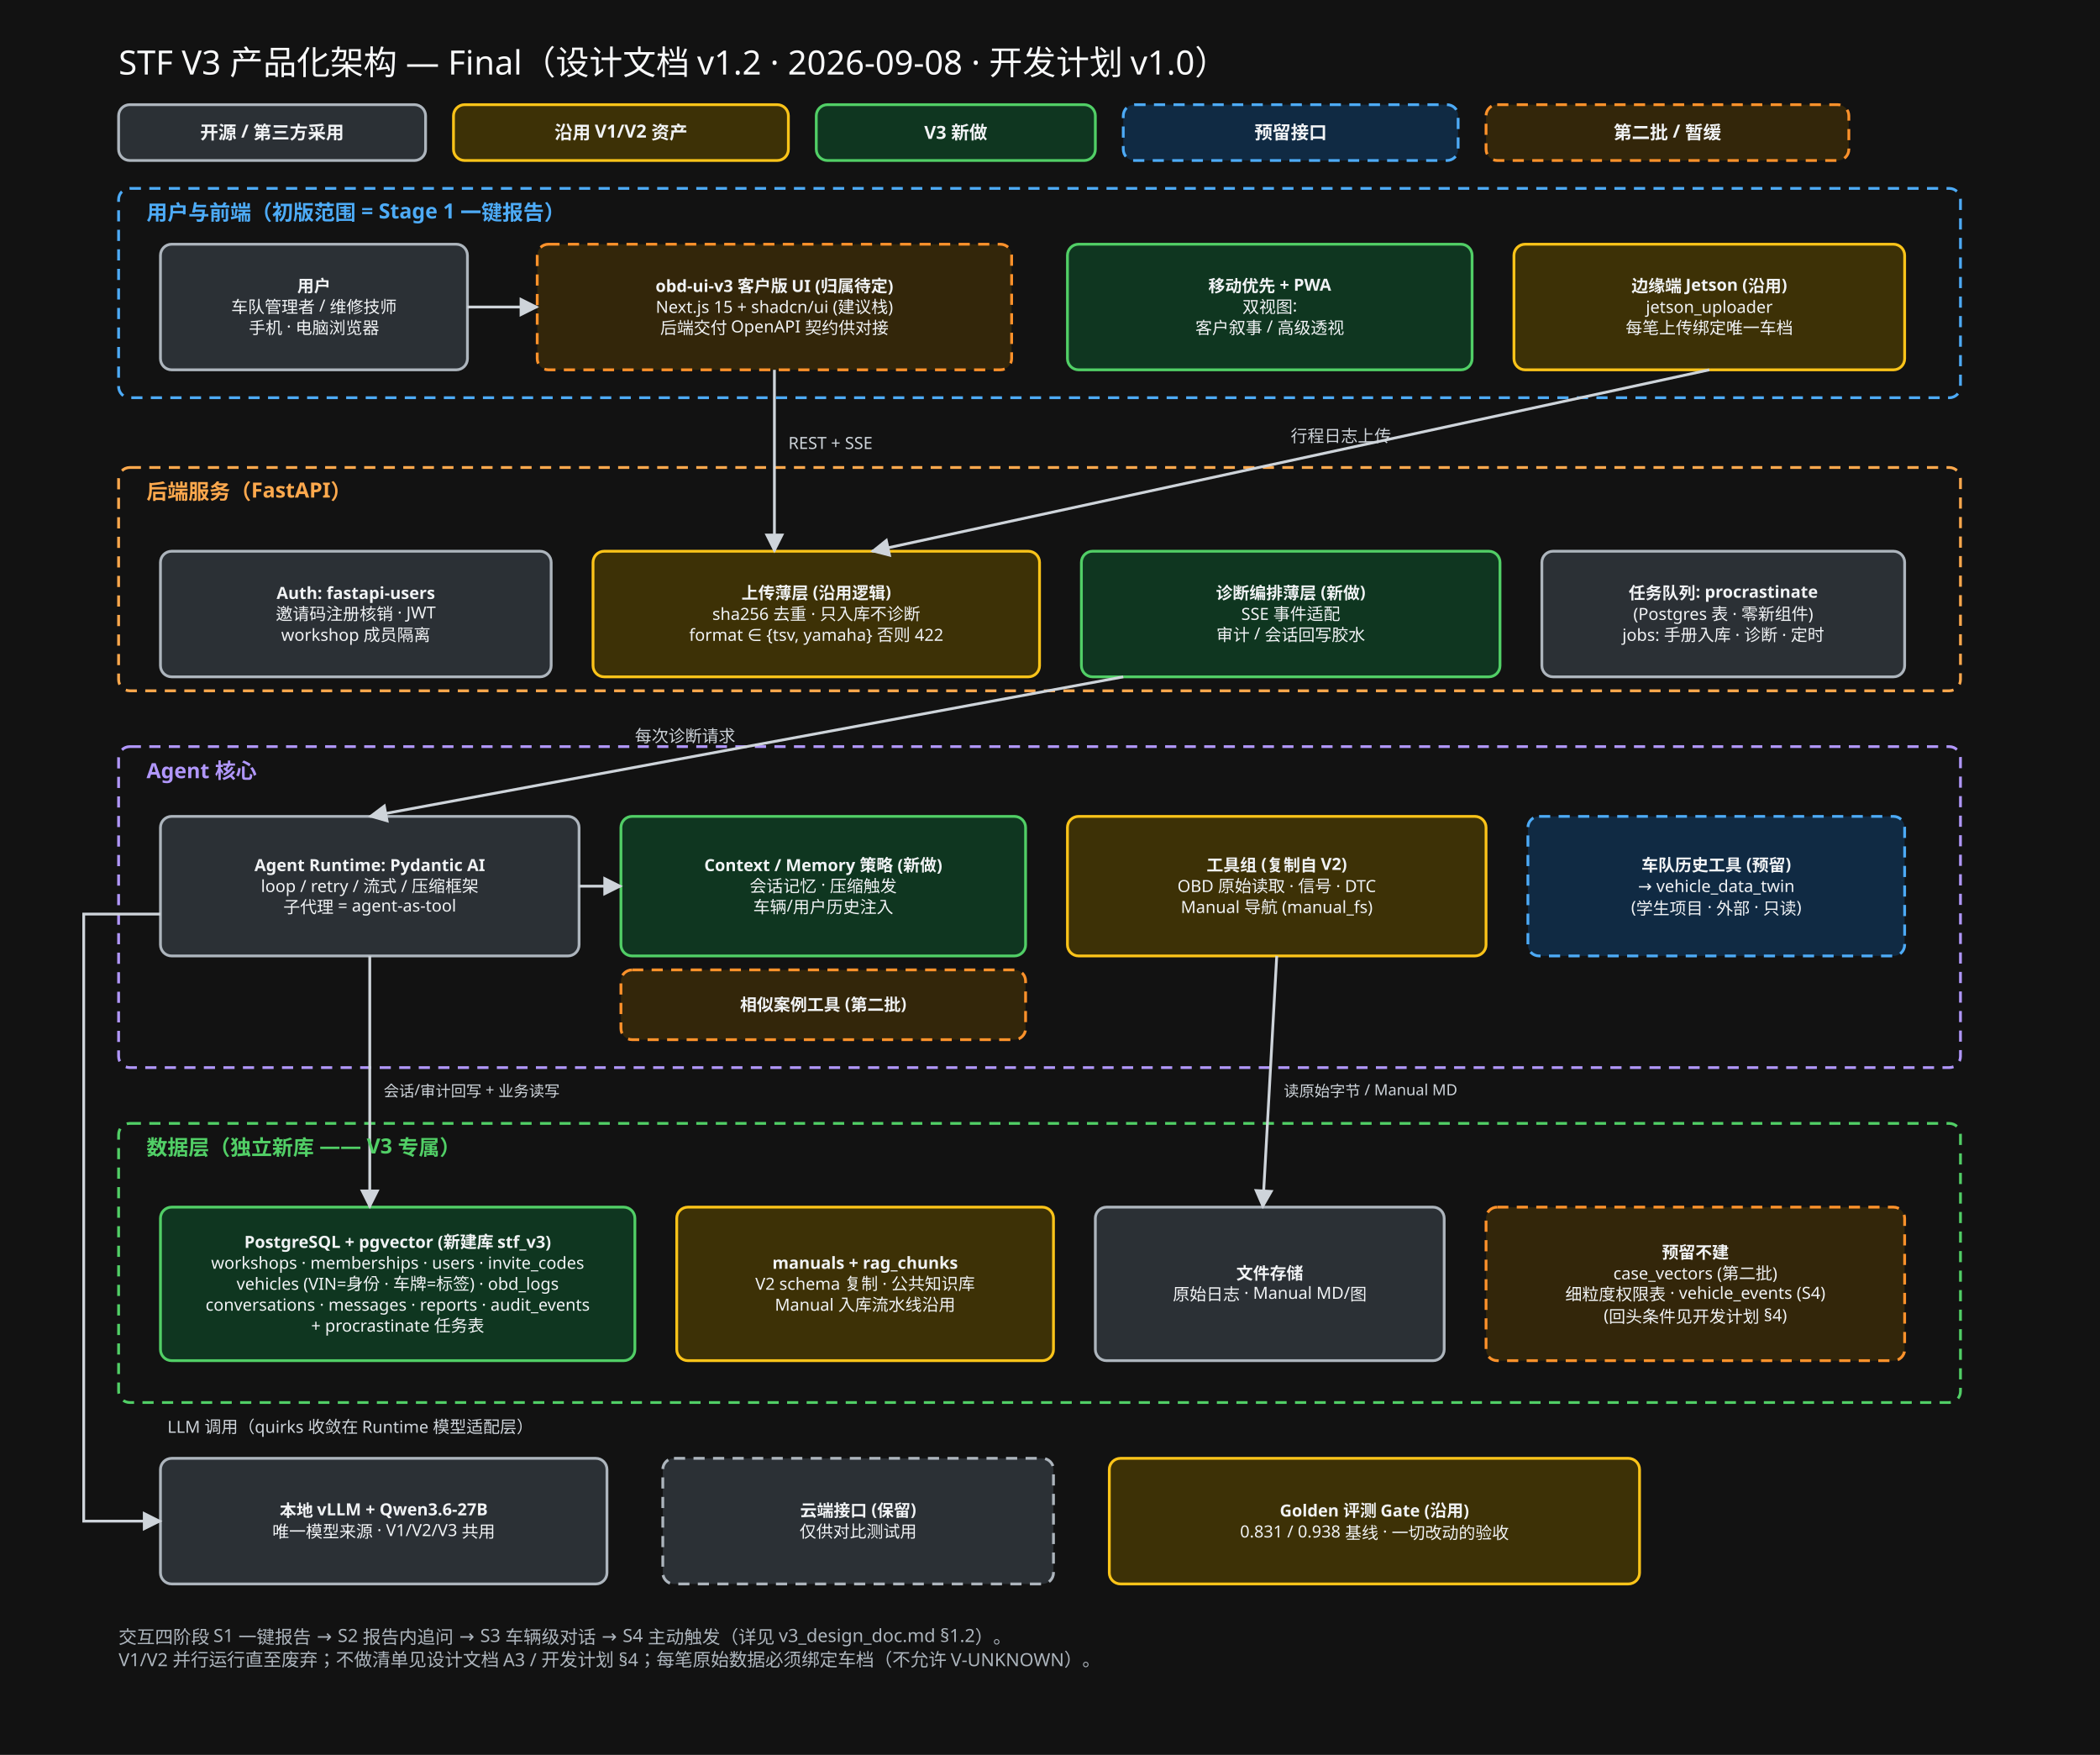
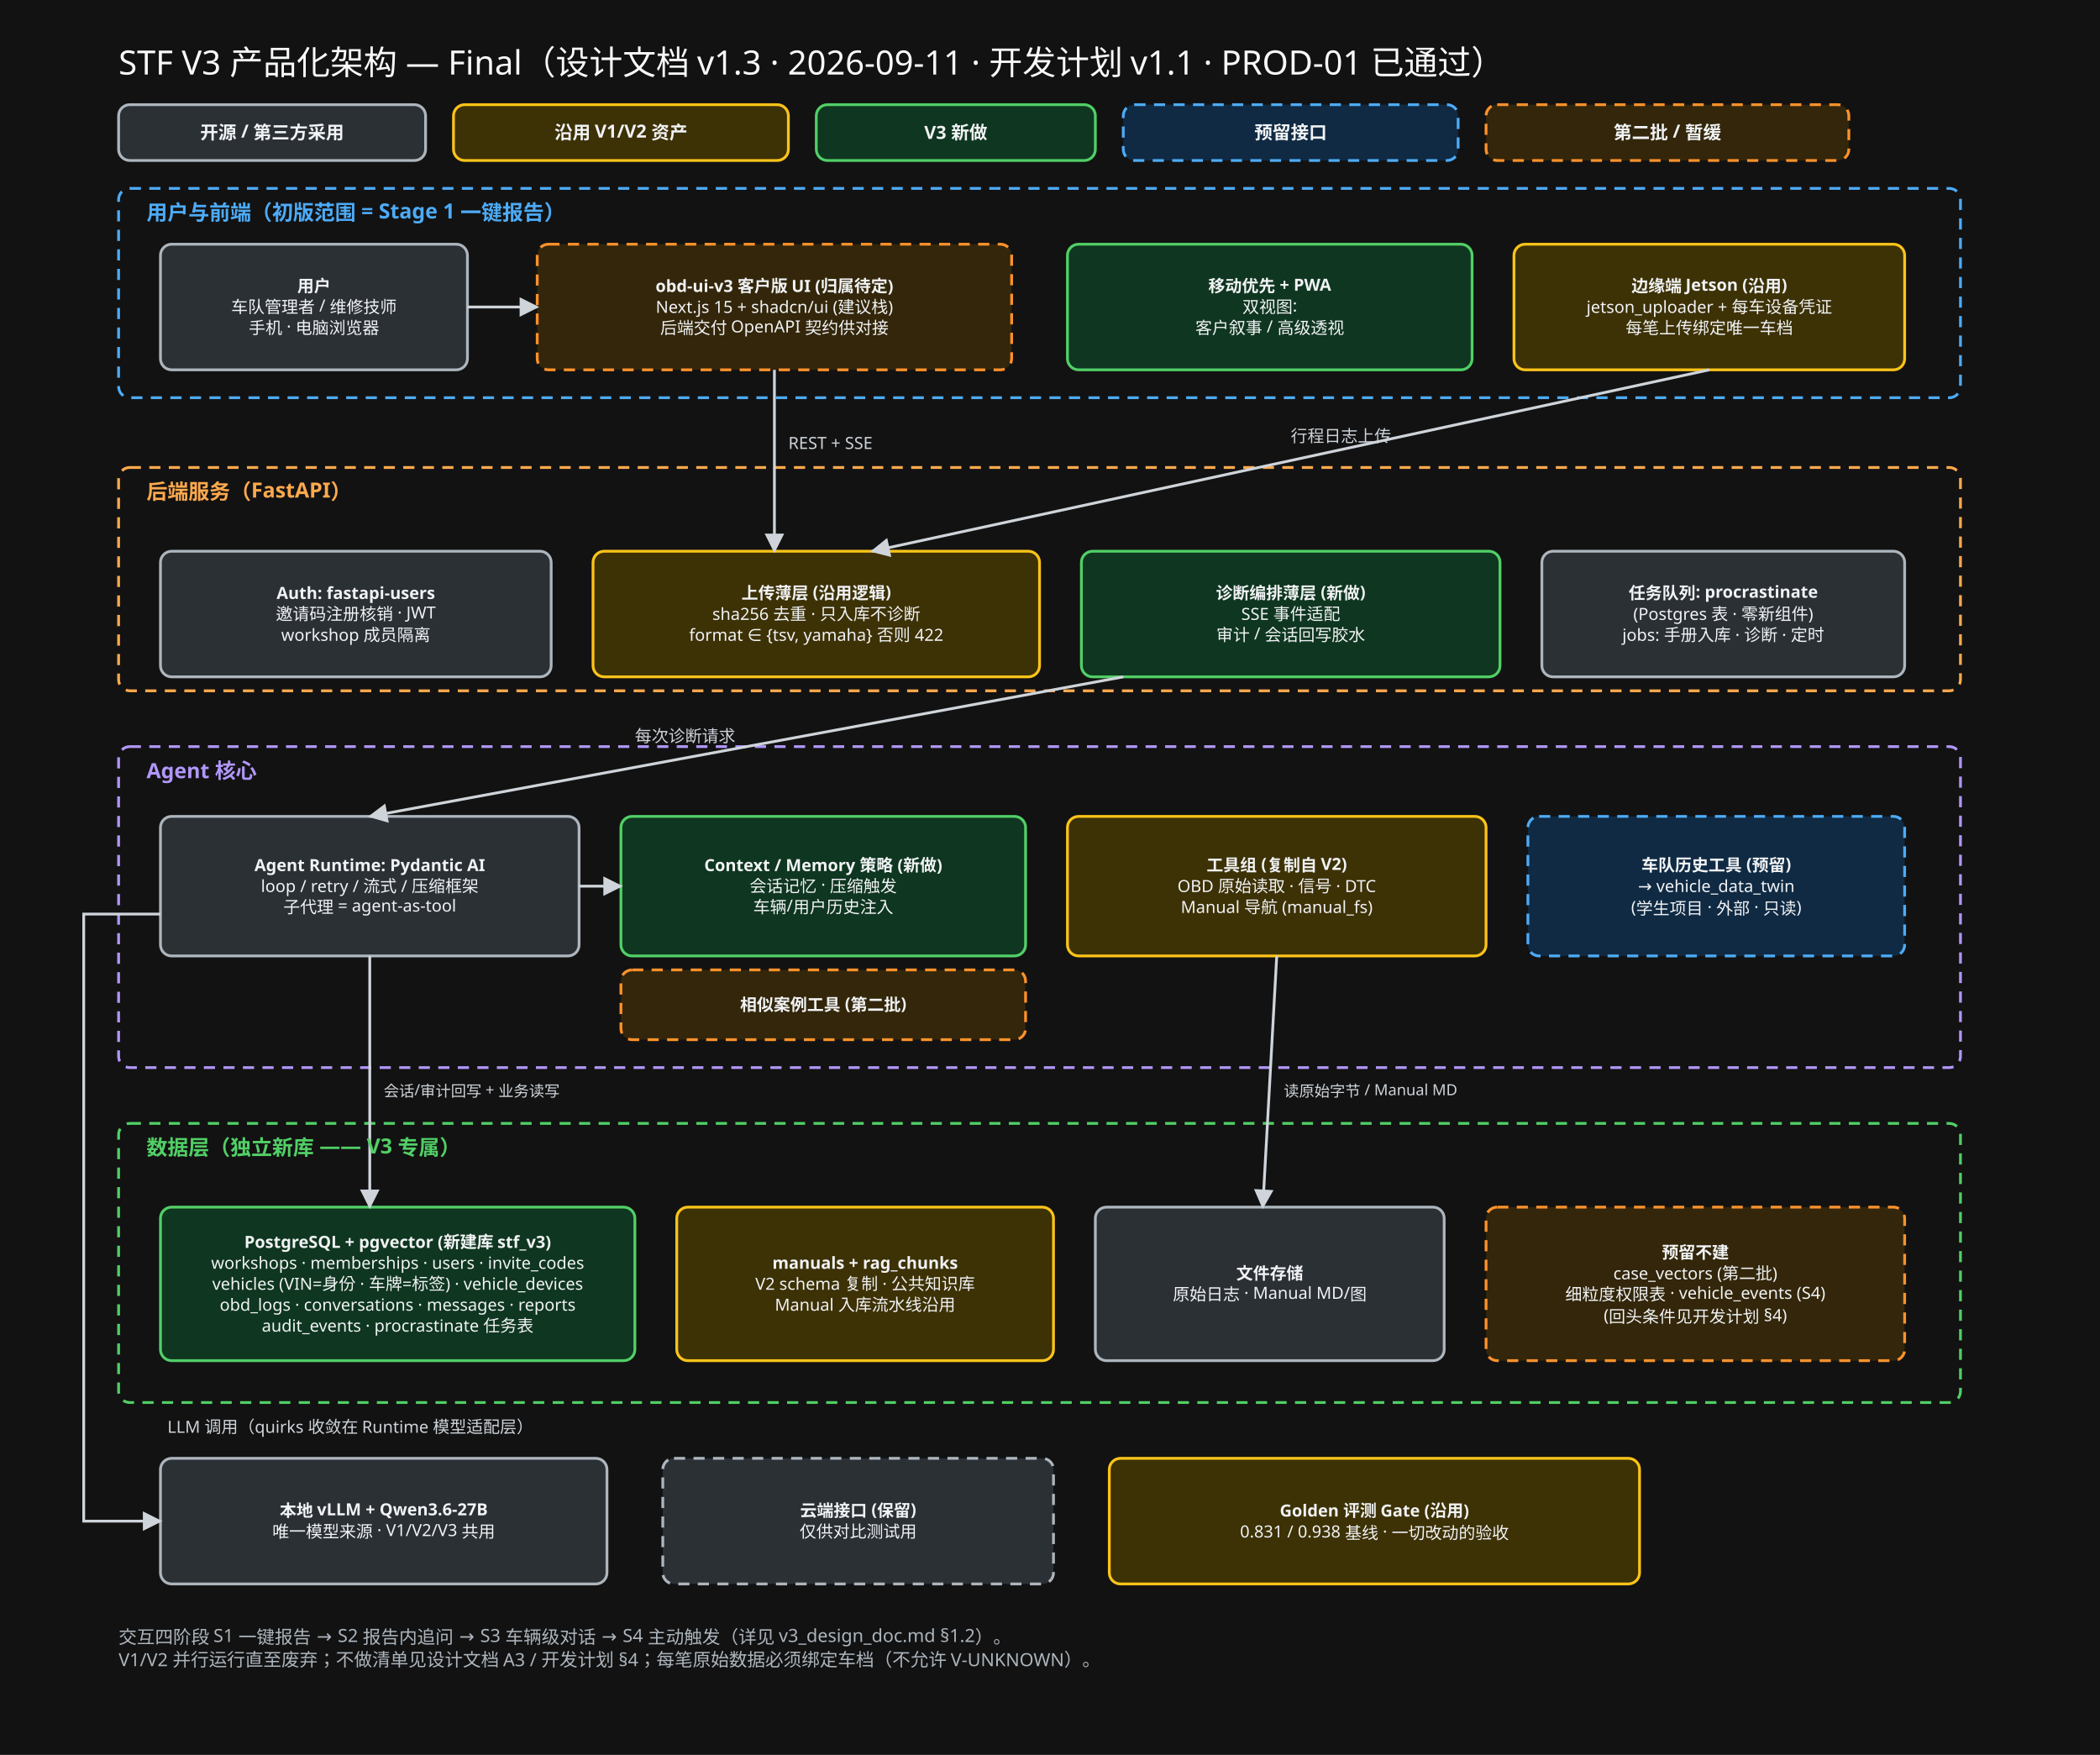
<svg xmlns="http://www.w3.org/2000/svg" viewBox="-25 -75 1505 1257.5" font-family="Segoe UI, Microsoft YaHei, sans-serif">
  <defs>
    <marker id="ah" viewBox="0 0 10 10" refX="9" refY="5" markerWidth="7" markerHeight="7" orient="auto-start-reverse">
      <path d="M0,0 L10,5 L0,10 z" fill="#ced4da" />
    </marker>
  </defs>
  <rect x="-25" y="-75" width="1505" height="1257.5" fill="#121212" />
  <rect x="60" y="0" width="220" height="40" rx="8" fill="#2b3035" stroke="#adb5bd" stroke-width="2" />
  <rect x="300" y="0" width="240" height="40" rx="8" fill="#3d3106" stroke="#fcc419" stroke-width="2" />
  <rect x="560" y="0" width="200" height="40" rx="8" fill="#0f3620" stroke="#51cf66" stroke-width="2" />
  <rect x="780" y="0" width="240" height="40" rx="8" fill="#102a43" stroke="#4dabf7" stroke-width="2" stroke-dasharray="8 6" />
  <rect x="1040" y="0" width="260" height="40" rx="8" fill="#33260a" stroke="#ff922b" stroke-width="2" stroke-dasharray="8 6" />
  <rect x="60" y="60" width="1320" height="150" rx="8" fill="transparent" stroke="#4dabf7" stroke-width="2" stroke-dasharray="8 6" />
  <rect x="90" y="100" width="220" height="90" rx="8" fill="#2b3035" stroke="#adb5bd" stroke-width="2" />
  <rect x="360" y="100" width="340" height="90" rx="8" fill="#33260a" stroke="#ff922b" stroke-width="2" stroke-dasharray="8 6" />
  <rect x="740" y="100" width="290" height="90" rx="8" fill="#0f3620" stroke="#51cf66" stroke-width="2" />
  <rect x="1060" y="100" width="280" height="90" rx="8" fill="#3d3106" stroke="#fcc419" stroke-width="2" />
  <rect x="60" y="260" width="1320" height="160" rx="8" fill="transparent" stroke="#ffa94d" stroke-width="2" stroke-dasharray="8 6" />
  <rect x="90" y="320" width="280" height="90" rx="8" fill="#2b3035" stroke="#adb5bd" stroke-width="2" />
  <rect x="400" y="320" width="320" height="90" rx="8" fill="#3d3106" stroke="#fcc419" stroke-width="2" />
  <rect x="750" y="320" width="300" height="90" rx="8" fill="#0f3620" stroke="#51cf66" stroke-width="2" />
  <rect x="1080" y="320" width="260" height="90" rx="8" fill="#2b3035" stroke="#adb5bd" stroke-width="2" />
  <rect x="60" y="460" width="1320" height="230" rx="8" fill="transparent" stroke="#b197fc" stroke-width="2" stroke-dasharray="8 6" />
  <rect x="90" y="510" width="300" height="100" rx="8" fill="#2b3035" stroke="#adb5bd" stroke-width="2" />
  <rect x="420" y="510" width="290" height="100" rx="8" fill="#0f3620" stroke="#51cf66" stroke-width="2" />
  <rect x="740" y="510" width="300" height="100" rx="8" fill="#3d3106" stroke="#fcc419" stroke-width="2" />
  <rect x="1070" y="510" width="270" height="100" rx="8" fill="#102a43" stroke="#4dabf7" stroke-width="2" stroke-dasharray="8 6" />
  <rect x="420" y="620" width="290" height="50" rx="8" fill="#33260a" stroke="#ff922b" stroke-width="2" stroke-dasharray="8 6" />
  <rect x="60" y="730" width="1320" height="200" rx="8" fill="transparent" stroke="#51cf66" stroke-width="2" stroke-dasharray="8 6" />
  <rect x="90" y="790" width="340" height="110" rx="8" fill="#0f3620" stroke="#51cf66" stroke-width="2" />
  <rect x="460" y="790" width="270" height="110" rx="8" fill="#3d3106" stroke="#fcc419" stroke-width="2" />
  <rect x="760" y="790" width="250" height="110" rx="8" fill="#2b3035" stroke="#adb5bd" stroke-width="2" />
  <rect x="1040" y="790" width="300" height="110" rx="8" fill="#33260a" stroke="#ff922b" stroke-width="2" stroke-dasharray="8 6" />
  <rect x="90" y="970" width="320" height="90" rx="8" fill="#2b3035" stroke="#adb5bd" stroke-width="2" />
  <rect x="450" y="970" width="280" height="90" rx="8" fill="#2b3035" stroke="#adb5bd" stroke-width="2" stroke-dasharray="8 6" />
  <rect x="770" y="970" width="380" height="90" rx="8" fill="#3d3106" stroke="#fcc419" stroke-width="2" />
  <polyline points="310,145 360,145" fill="none" stroke="#ced4da" stroke-width="2" marker-end="url(#ah)" />
  <polyline points="530,190 530,320" fill="none" stroke="#ced4da" stroke-width="2" marker-end="url(#ah)" />
  <polyline points="1200,190 600,320" fill="none" stroke="#ced4da" stroke-width="2" marker-end="url(#ah)" />
  <polyline points="780,410 240,510" fill="none" stroke="#ced4da" stroke-width="2" marker-end="url(#ah)" />
  <polyline points="390,560 420,560" fill="none" stroke="#ced4da" stroke-width="2" marker-end="url(#ah)" />
  <polyline points="240,610 240,790" fill="none" stroke="#ced4da" stroke-width="2" marker-end="url(#ah)" />
  <polyline points="890,610 880,790" fill="none" stroke="#ced4da" stroke-width="2" marker-end="url(#ah)" />
  <polyline points="90,580 35,580 35,1015 90,1015" fill="none" stroke="#ced4da" stroke-width="2" marker-end="url(#ah)" />
-   <text x="60" y="-21.60" font-size="24" fill="#f8f9fa">STF V3 产品化架构 — Final（设计文档 v1.2 · 2026-09-08 · 开发计划 v1.0）</text>
+   <text x="60" y="-21.60" font-size="24" fill="#f8f9fa">STF V3 产品化架构 — Final（设计文档 v1.3 · 2026-09-11 · 开发计划 v1.1 · PROD-01 已通过）</text>
  <text x="170.0" y="24.55" text-anchor="middle" font-size="13" fill="#f1f3f5" font-weight="600">开源 / 第三方采用</text>
  <text x="420.0" y="24.55" text-anchor="middle" font-size="13" fill="#f1f3f5" font-weight="600">沿用 V1/V2 资产</text>
  <text x="660.0" y="24.55" text-anchor="middle" font-size="13" fill="#f1f3f5" font-weight="600">V3 新做</text>
  <text x="900.0" y="24.55" text-anchor="middle" font-size="13" fill="#f1f3f5" font-weight="600">预留接口</text>
  <text x="1170.0" y="24.55" text-anchor="middle" font-size="13" fill="#f1f3f5" font-weight="600">第二批 / 暂缓</text>
  <text x="80" y="82.62" font-size="15" fill="#4dabf7" font-weight="600">用户与前端（初版范围 = Stage 1 一键报告）</text>
  <text x="200.0" y="134.20" text-anchor="middle" font-size="12" fill="#f1f3f5" font-weight="600">用户</text>
  <text x="200.0" y="149.20" text-anchor="middle" font-size="12" fill="#f1f3f5">车队管理者 / 维修技师</text>
  <text x="200.0" y="164.20" text-anchor="middle" font-size="12" fill="#f1f3f5">手机 · 电脑浏览器</text>
  <text x="530.0" y="134.20" text-anchor="middle" font-size="12" fill="#f1f3f5" font-weight="600">obd-ui-v3 客户版 UI (归属待定)</text>
  <text x="530.0" y="149.20" text-anchor="middle" font-size="12" fill="#f1f3f5">Next.js 15 + shadcn/ui (建议栈)</text>
  <text x="530.0" y="164.20" text-anchor="middle" font-size="12" fill="#f1f3f5">后端交付 OpenAPI 契约供对接</text>
  <text x="885.0" y="134.20" text-anchor="middle" font-size="12" fill="#f1f3f5" font-weight="600">移动优先 + PWA</text>
  <text x="885.0" y="149.20" text-anchor="middle" font-size="12" fill="#f1f3f5">双视图:</text>
  <text x="885.0" y="164.20" text-anchor="middle" font-size="12" fill="#f1f3f5">客户叙事 / 高级透视</text>
  <text x="1200.0" y="134.20" text-anchor="middle" font-size="12" fill="#f1f3f5" font-weight="600">边缘端 Jetson (沿用)</text>
-   <text x="1200.0" y="149.20" text-anchor="middle" font-size="12" fill="#f1f3f5">jetson_uploader</text>
+   <text x="1200.0" y="149.20" text-anchor="middle" font-size="12" fill="#f1f3f5">jetson_uploader + 每车设备凭证</text>
  <text x="1200.0" y="164.20" text-anchor="middle" font-size="12" fill="#f1f3f5">每笔上传绑定唯一车档</text>
  <text x="540" y="246.70" font-size="12" fill="#ced4da">REST + SSE</text>
  <text x="900" y="241.70" font-size="12" fill="#ced4da">行程日志上传</text>
  <text x="80" y="282.62" font-size="15" fill="#ffa94d" font-weight="600">后端服务（FastAPI）</text>
  <text x="230.0" y="354.20" text-anchor="middle" font-size="12" fill="#f1f3f5" font-weight="600">Auth: fastapi-users</text>
  <text x="230.0" y="369.20" text-anchor="middle" font-size="12" fill="#f1f3f5">邀请码注册核销 · JWT</text>
  <text x="230.0" y="384.20" text-anchor="middle" font-size="12" fill="#f1f3f5">workshop 成员隔离</text>
  <text x="560.0" y="354.20" text-anchor="middle" font-size="12" fill="#f1f3f5" font-weight="600">上传薄层 (沿用逻辑)</text>
  <text x="560.0" y="369.20" text-anchor="middle" font-size="12" fill="#f1f3f5">sha256 去重 · 只入库不诊断</text>
  <text x="560.0" y="384.20" text-anchor="middle" font-size="12" fill="#f1f3f5">format ∈ {tsv, yamaha} 否则 422</text>
  <text x="900.0" y="354.20" text-anchor="middle" font-size="12" fill="#f1f3f5" font-weight="600">诊断编排薄层 (新做)</text>
  <text x="900.0" y="369.20" text-anchor="middle" font-size="12" fill="#f1f3f5">SSE 事件适配</text>
  <text x="900.0" y="384.20" text-anchor="middle" font-size="12" fill="#f1f3f5">审计 / 会话回写胶水</text>
  <text x="1210.0" y="354.20" text-anchor="middle" font-size="12" fill="#f1f3f5" font-weight="600">任务队列: procrastinate</text>
  <text x="1210.0" y="369.20" text-anchor="middle" font-size="12" fill="#f1f3f5">(Postgres 表 · 零新组件)</text>
  <text x="1210.0" y="384.20" text-anchor="middle" font-size="12" fill="#f1f3f5">jobs: 手册入库 · 诊断 · 定时</text>
  <text x="430" y="456.70" font-size="12" fill="#ced4da">每次诊断请求</text>
  <text x="80" y="482.62" font-size="15" fill="#b197fc" font-weight="600">Agent 核心</text>
  <text x="240.0" y="549.20" text-anchor="middle" font-size="12" fill="#f1f3f5" font-weight="600">Agent Runtime: Pydantic AI</text>
  <text x="240.0" y="564.20" text-anchor="middle" font-size="12" fill="#f1f3f5">loop / retry / 流式 / 压缩框架</text>
  <text x="240.0" y="579.20" text-anchor="middle" font-size="12" fill="#f1f3f5">子代理 = agent-as-tool</text>
  <text x="565.0" y="549.20" text-anchor="middle" font-size="12" fill="#f1f3f5" font-weight="600">Context / Memory 策略 (新做)</text>
  <text x="565.0" y="564.20" text-anchor="middle" font-size="12" fill="#f1f3f5">会话记忆 · 压缩触发</text>
  <text x="565.0" y="579.20" text-anchor="middle" font-size="12" fill="#f1f3f5">车辆/用户历史注入</text>
  <text x="890.0" y="549.20" text-anchor="middle" font-size="12" fill="#f1f3f5" font-weight="600">工具组 (复制自 V2)</text>
  <text x="890.0" y="564.20" text-anchor="middle" font-size="12" fill="#f1f3f5">OBD 原始读取 · 信号 · DTC</text>
  <text x="890.0" y="579.20" text-anchor="middle" font-size="12" fill="#f1f3f5">Manual 导航 (manual_fs)</text>
  <text x="1205.0" y="549.20" text-anchor="middle" font-size="12" fill="#f1f3f5" font-weight="600">车队历史工具 (预留)</text>
  <text x="1205.0" y="564.20" text-anchor="middle" font-size="12" fill="#f1f3f5">→ vehicle_data_twin</text>
  <text x="1205.0" y="579.20" text-anchor="middle" font-size="12" fill="#f1f3f5">(学生项目 · 外部 · 只读)</text>
  <text x="565.0" y="649.20" text-anchor="middle" font-size="12" fill="#f1f3f5" font-weight="600">相似案例工具 (第二批)</text>
  <text x="80" y="752.62" font-size="15" fill="#51cf66" font-weight="600">数据层（独立新库 —— V3 专属）</text>
  <text x="260.0" y="819.20" text-anchor="middle" font-size="12" fill="#f1f3f5" font-weight="600">PostgreSQL + pgvector (新建库 stf_v3)</text>
  <text x="260.0" y="834.20" text-anchor="middle" font-size="12" fill="#f1f3f5">workshops · memberships · users · invite_codes</text>
-   <text x="260.0" y="849.20" text-anchor="middle" font-size="12" fill="#f1f3f5">vehicles (VIN=身份 · 车牌=标签) · obd_logs</text>
-   <text x="260.0" y="864.20" text-anchor="middle" font-size="12" fill="#f1f3f5">conversations · messages · reports · audit_events</text>
-   <text x="260.0" y="879.20" text-anchor="middle" font-size="12" fill="#f1f3f5">+ procrastinate 任务表</text>
+   <text x="260.0" y="849.20" text-anchor="middle" font-size="12" fill="#f1f3f5">vehicles (VIN=身份 · 车牌=标签) · vehicle_devices</text>
+   <text x="260.0" y="864.20" text-anchor="middle" font-size="12" fill="#f1f3f5">obd_logs · conversations · messages · reports</text>
+   <text x="260.0" y="879.20" text-anchor="middle" font-size="12" fill="#f1f3f5">audit_events · procrastinate 任务表</text>
  <text x="595.0" y="834.20" text-anchor="middle" font-size="12" fill="#f1f3f5" font-weight="600">manuals + rag_chunks</text>
  <text x="595.0" y="849.20" text-anchor="middle" font-size="12" fill="#f1f3f5">V2 schema 复制 · 公共知识库</text>
  <text x="595.0" y="864.20" text-anchor="middle" font-size="12" fill="#f1f3f5">Manual 入库流水线沿用</text>
  <text x="885.0" y="841.70" text-anchor="middle" font-size="12" fill="#f1f3f5" font-weight="600">文件存储</text>
  <text x="885.0" y="856.70" text-anchor="middle" font-size="12" fill="#f1f3f5">原始日志 · Manual MD/图</text>
  <text x="1190.0" y="826.70" text-anchor="middle" font-size="12" fill="#f1f3f5" font-weight="600">预留不建</text>
  <text x="1190.0" y="841.70" text-anchor="middle" font-size="12" fill="#f1f3f5">case_vectors (第二批)</text>
  <text x="1190.0" y="856.70" text-anchor="middle" font-size="12" fill="#f1f3f5">细粒度权限表 · vehicle_events (S4)</text>
  <text x="1190.0" y="871.70" text-anchor="middle" font-size="12" fill="#f1f3f5">(回头条件见开发计划 §4)</text>
  <text x="250" y="710.73" font-size="11" fill="#ced4da">会话/审计回写 + 业务读写</text>
  <text x="895" y="710.73" font-size="11" fill="#ced4da">读原始字节 / Manual MD</text>
  <text x="250.0" y="1011.70" text-anchor="middle" font-size="12" fill="#f1f3f5" font-weight="600">本地 vLLM + Qwen3.6-27B</text>
  <text x="250.0" y="1026.70" text-anchor="middle" font-size="12" fill="#f1f3f5">唯一模型来源 · V1/V2/V3 共用</text>
  <text x="590.0" y="1011.70" text-anchor="middle" font-size="12" fill="#f1f3f5" font-weight="600">云端接口 (保留)</text>
  <text x="590.0" y="1026.70" text-anchor="middle" font-size="12" fill="#f1f3f5">仅供对比测试用</text>
  <text x="960.0" y="1011.70" text-anchor="middle" font-size="12" fill="#f1f3f5" font-weight="600">Golden 评测 Gate (沿用)</text>
  <text x="960.0" y="1026.70" text-anchor="middle" font-size="12" fill="#f1f3f5">0.831 / 0.938 基线 · 一切改动的验收</text>
  <text x="95" y="951.70" font-size="12" fill="#ced4da">LLM 调用（quirks 收敛在 Runtime 模型适配层）</text>
  <text x="60" y="1102.67" font-size="13" fill="#adb5bd">交互四阶段 S1 一键报告 → S2 报告内追问 → S3 车辆级对话 → S4 主动触发（详见 v3_design_doc.md §1.2）。</text>
  <text x="60" y="1118.92" font-size="13" fill="#adb5bd">V1/V2 并行运行直至废弃；不做清单见设计文档 A3 / 开发计划 §4；每笔原始数据必须绑定车档（不允许 V-UNKNOWN）。</text>
</svg>
